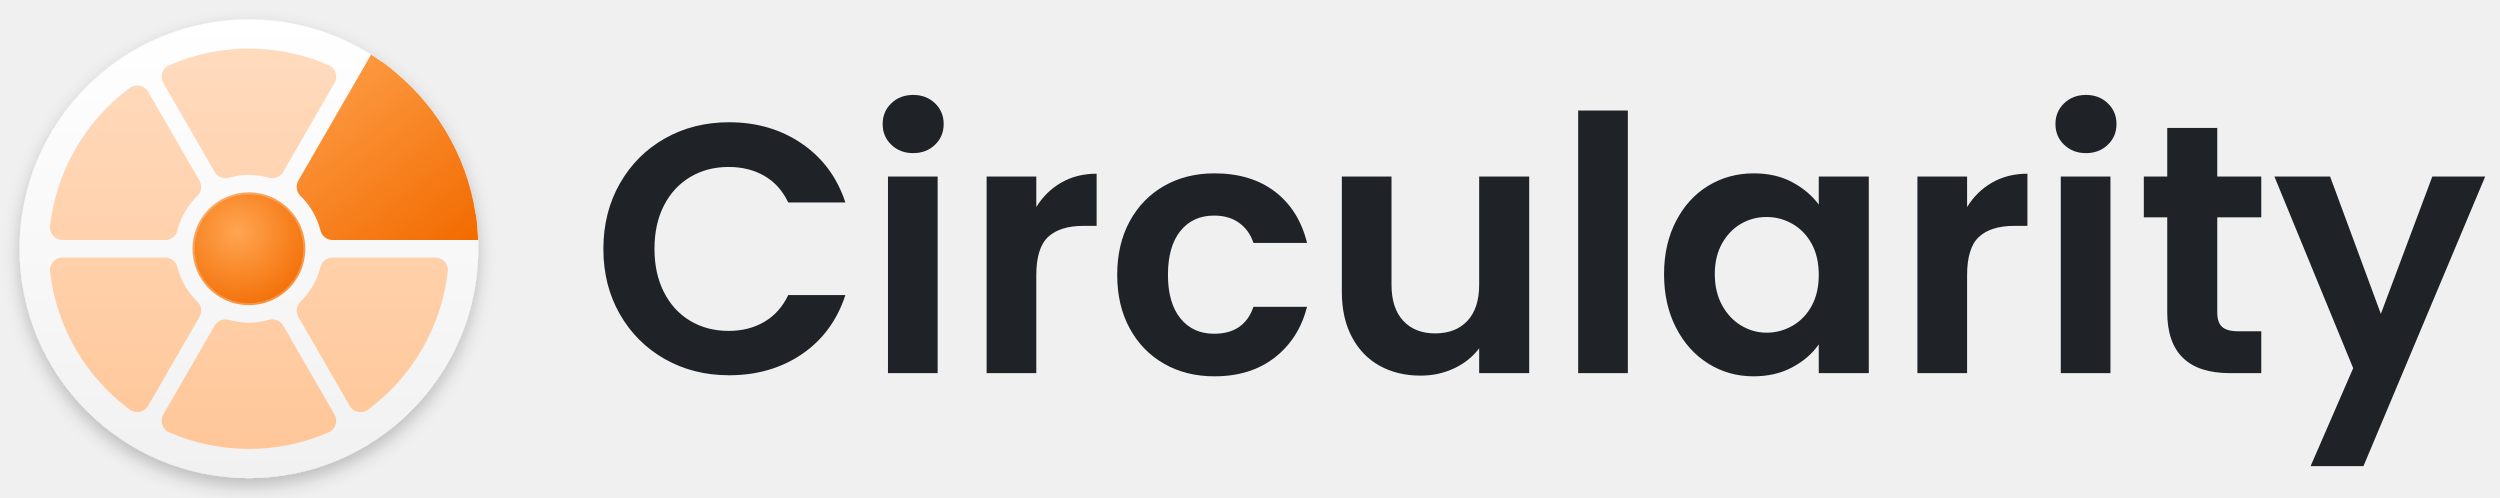
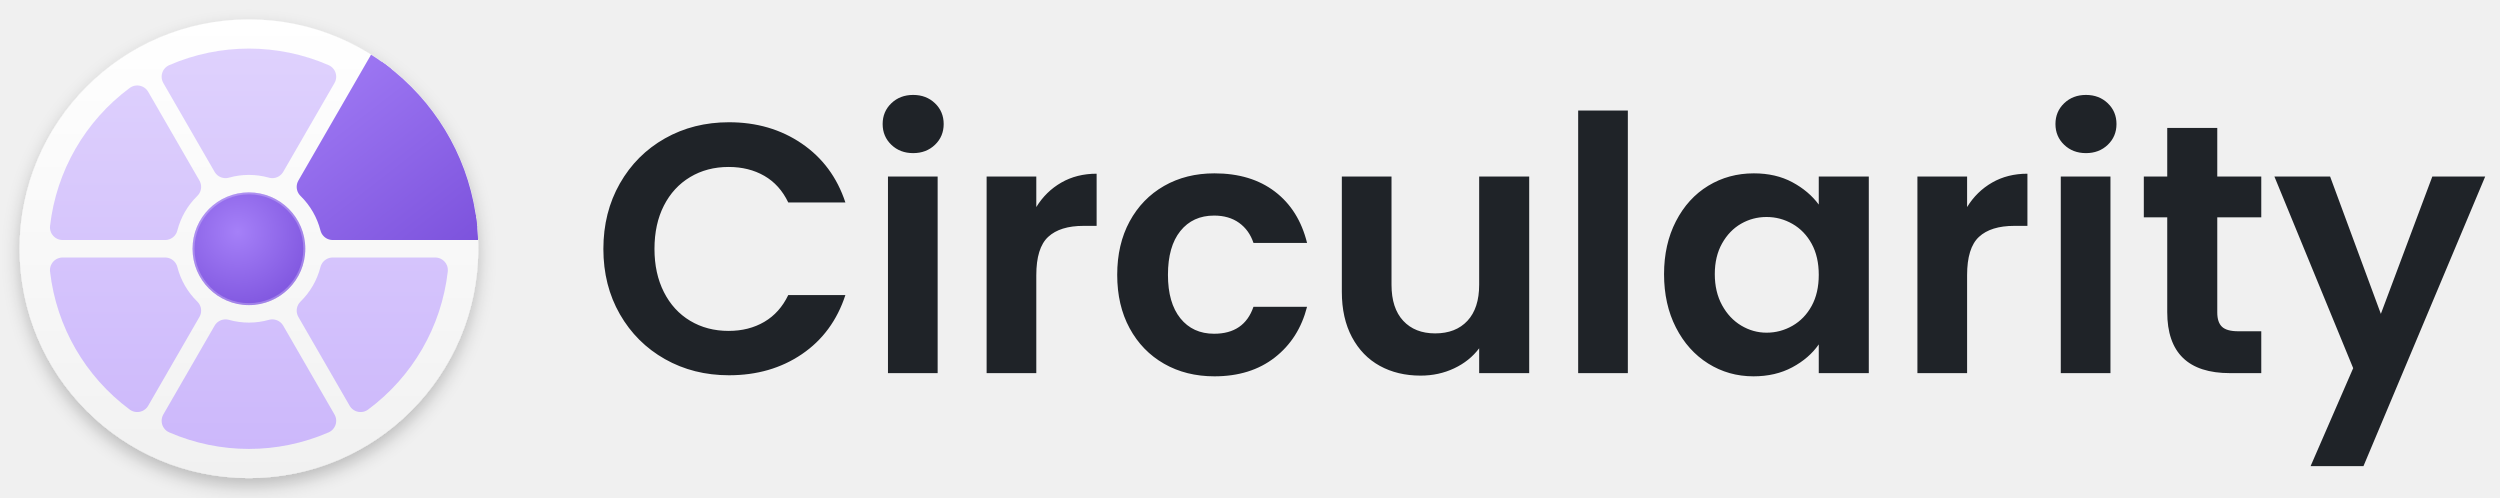
<svg xmlns="http://www.w3.org/2000/svg" viewBox="0 0 803.9 160" width="804" height="160" role="img" aria-label="Circularity">
  <g transform="scale(0.3125)">
    <defs>
      <linearGradient id="disc" gradientUnits="userSpaceOnUse" x1="0" y1="20" x2="0" y2="492">
        <stop offset="0" stop-color="#FFFFFF" />
        <stop offset="1" stop-color="#F1F1F1" />
      </linearGradient>
      <linearGradient id="seg" gradientUnits="userSpaceOnUse" x1="0" y1="20" x2="0" y2="492">
-         <stop offset="0" stop-color="#FFDCC0" />
-         <stop offset="1" stop-color="#FFC596" />
+         <stop offset="0" stop-color="#E0D3FD" />
+         <stop offset="1" stop-color="#CBB6FB" />
      </linearGradient>
      <linearGradient id="lit" gradientUnits="userSpaceOnUse" x1="300" y1="40" x2="470" y2="260">
-         <stop offset="0" stop-color="#FFA552" />
-         <stop offset="1" stop-color="#F26B00" />
+         <stop offset="0" stop-color="#A580F8" />
+         <stop offset="1" stop-color="#7D53DD" />
      </linearGradient>
      <radialGradient id="hub" cx="0.4" cy="0.35" r="0.75">
-         <stop offset="0" stop-color="#FFA552" />
-         <stop offset="1" stop-color="#F26B00" />
+         <stop offset="0" stop-color="#A580F8" />
+         <stop offset="1" stop-color="#7D53DD" />
      </radialGradient>
      <filter id="shadow" x="-20%" y="-20%" width="140%" height="140%">
        <feDropShadow dx="0" dy="8" stdDeviation="9" flood-color="#000" flood-opacity="0.22" />
      </filter>
      <clipPath id="discClip">
        <circle cx="256" cy="256" r="236" />
      </clipPath>
    </defs>
    <circle cx="256" cy="256" r="236" fill="url(#disc)" filter="url(#shadow)" />
    <path d="M179.18,78.95 A193.00,193.00 0 0 1 332.82,78.95 L280.07,170.32 A89.00,89.00 0 0 0 231.93,170.32 Z" fill="url(#seg)" stroke="url(#seg)" stroke-width="26" stroke-linejoin="round" />
    <path d="M447.74,278.00 A193.00,193.00 0 0 1 370.92,411.05 L318.17,319.68 A89.00,89.00 0 0 0 342.24,278.00 Z" fill="url(#seg)" stroke="url(#seg)" stroke-width="26" stroke-linejoin="round" />
    <path d="M332.82,433.05 A193.00,193.00 0 0 1 179.18,433.05 L231.93,341.68 A89.00,89.00 0 0 0 280.07,341.68 Z" fill="url(#seg)" stroke="url(#seg)" stroke-width="26" stroke-linejoin="round" />
    <path d="M141.08,411.05 A193.00,193.00 0 0 1 64.26,278.00 L169.76,278.00 A89.00,89.00 0 0 0 193.83,319.68 Z" fill="url(#seg)" stroke="url(#seg)" stroke-width="26" stroke-linejoin="round" />
    <path d="M64.26,234.00 A193.00,193.00 0 0 1 141.08,100.95 L193.83,192.32 A89.00,89.00 0 0 0 169.76,234.00 Z" fill="url(#seg)" stroke="url(#seg)" stroke-width="26" stroke-linejoin="round" />
    <g clip-path="url(#discClip)">
      <path d="M406.09,40.03 A263.00,263.00 0 0 1 518.08,234.00 L342.24,234.00 A89.00,89.00 0 0 0 318.17,192.32 Z" fill="url(#lit)" stroke="url(#lit)" stroke-width="26" stroke-linejoin="round" />
    </g>
    <circle cx="256" cy="256" r="58" fill="url(#hub)" />
    <circle cx="256" cy="256" r="57" fill="none" stroke="#FFFFFF" stroke-opacity="0.25" stroke-width="2" />
  </g>
  <g transform="translate(190 0)">
    <path fill="#1F2328" d="M44.394 39.315Q57.746 39.315 67.789 46.163Q77.832 53.01 81.826 65.107H63.452Q60.713 59.401 55.749 56.548Q50.785 53.695 44.28 53.695Q37.318 53.695 31.897 56.947Q26.476 60.2 23.452 66.134Q20.428 72.068 20.428 80.057Q20.428 87.932 23.452 93.923Q26.476 99.914 31.897 103.167Q37.318 106.419 44.28 106.419Q50.785 106.419 55.749 103.509Q60.713 100.599 63.452 94.893H81.826Q77.832 107.104 67.846 113.894Q57.86 120.685 44.394 120.685Q32.981 120.685 23.795 115.492Q14.608 110.3 9.301 101.056Q3.994 91.812 3.994 80.057Q3.994 68.302 9.301 59.001Q14.608 49.7 23.795 44.508Q32.981 39.315 44.394 39.315Z M93.809 39.886Q93.809 35.892 96.605 33.21Q99.401 30.528 103.623 30.528Q107.846 30.528 110.642 33.21Q113.438 35.892 113.438 39.886Q113.438 43.88 110.642 46.562Q107.846 49.244 103.623 49.244Q99.401 49.244 96.605 46.562Q93.809 43.88 93.809 39.886ZM111.498 56.776V120.0H95.521V56.776Z M162.625 55.863V72.639H158.402Q150.87 72.639 147.047 76.177Q143.224 79.715 143.224 88.502V120.0H127.247V56.776H143.224V66.591Q146.305 61.569 151.27 58.716Q156.234 55.863 162.625 55.863Z M200.514 55.749Q212.268 55.749 219.971 61.626Q227.675 67.504 230.3 78.117H213.067Q211.698 74.009 208.445 71.669Q205.193 69.33 200.399 69.33Q193.552 69.33 189.558 74.294Q185.563 79.258 185.563 88.388Q185.563 97.404 189.558 102.368Q193.552 107.332 200.399 107.332Q210.1 107.332 213.067 98.659H230.3Q227.675 108.93 219.914 114.979Q212.154 121.027 200.514 121.027Q191.384 121.027 184.308 116.976Q177.233 112.924 173.238 105.563Q169.244 98.203 169.244 88.388Q169.244 78.573 173.238 71.213Q177.233 63.852 184.308 59.8Q191.384 55.749 200.514 55.749Z M301.74 56.776V120.0H285.649V112.011Q282.568 116.12 277.603 118.459Q272.639 120.799 266.819 120.799Q259.401 120.799 253.695 117.66Q247.989 114.522 244.736 108.417Q241.484 102.311 241.484 93.866V56.776H257.461V91.583Q257.461 99.116 261.227 103.167Q264.993 107.218 271.498 107.218Q278.117 107.218 281.883 103.167Q285.649 99.116 285.649 91.583V56.776Z M333.466 35.549V120.0H317.489V35.549Z M373.98 55.749Q381.056 55.749 386.362 58.602Q391.669 61.455 394.864 65.792V56.776H410.956V120.0H394.864V110.756Q391.783 115.207 386.362 118.117Q380.942 121.027 373.866 121.027Q365.877 121.027 359.315 116.919Q352.753 112.81 348.93 105.335Q345.107 97.86 345.107 88.16Q345.107 78.573 348.93 71.155Q352.753 63.738 359.315 59.743Q365.877 55.749 373.98 55.749ZM378.088 69.786Q373.638 69.786 369.872 71.954Q366.106 74.123 363.766 78.288Q361.427 82.454 361.427 88.16Q361.427 93.866 363.766 98.146Q366.106 102.425 369.929 104.708Q373.752 106.99 378.088 106.99Q382.539 106.99 386.419 104.765Q390.3 102.539 392.582 98.374Q394.864 94.208 394.864 88.388Q394.864 82.568 392.582 78.402Q390.3 74.237 386.419 72.011Q382.539 69.786 378.088 69.786Z M461.969 55.863V72.639H457.746Q450.214 72.639 446.391 76.177Q442.568 79.715 442.568 88.502V120.0H426.591V56.776H442.568V66.591Q445.649 61.569 450.613 58.716Q455.578 55.863 461.969 55.863Z M470.984 39.886Q470.984 35.892 473.78 33.21Q476.576 30.528 480.799 30.528Q485.021 30.528 487.817 33.21Q490.613 35.892 490.613 39.886Q490.613 43.88 487.817 46.562Q485.021 49.244 480.799 49.244Q476.576 49.244 473.78 46.562Q470.984 43.88 470.984 39.886ZM488.673 56.776V120.0H472.696V56.776Z M523.024 69.9V100.485Q523.024 103.68 524.565 105.107Q526.106 106.534 529.757 106.534H537.175V120.0H527.133Q506.933 120.0 506.933 100.371V69.9H499.401V56.776H506.933V41.141H523.024V56.776H537.175V69.9Z M609.187 56.776 570.043 149.9H553.039L566.733 118.402L541.398 56.776H559.315L575.635 100.942L592.183 56.776Z" />
  </g>
</svg>
